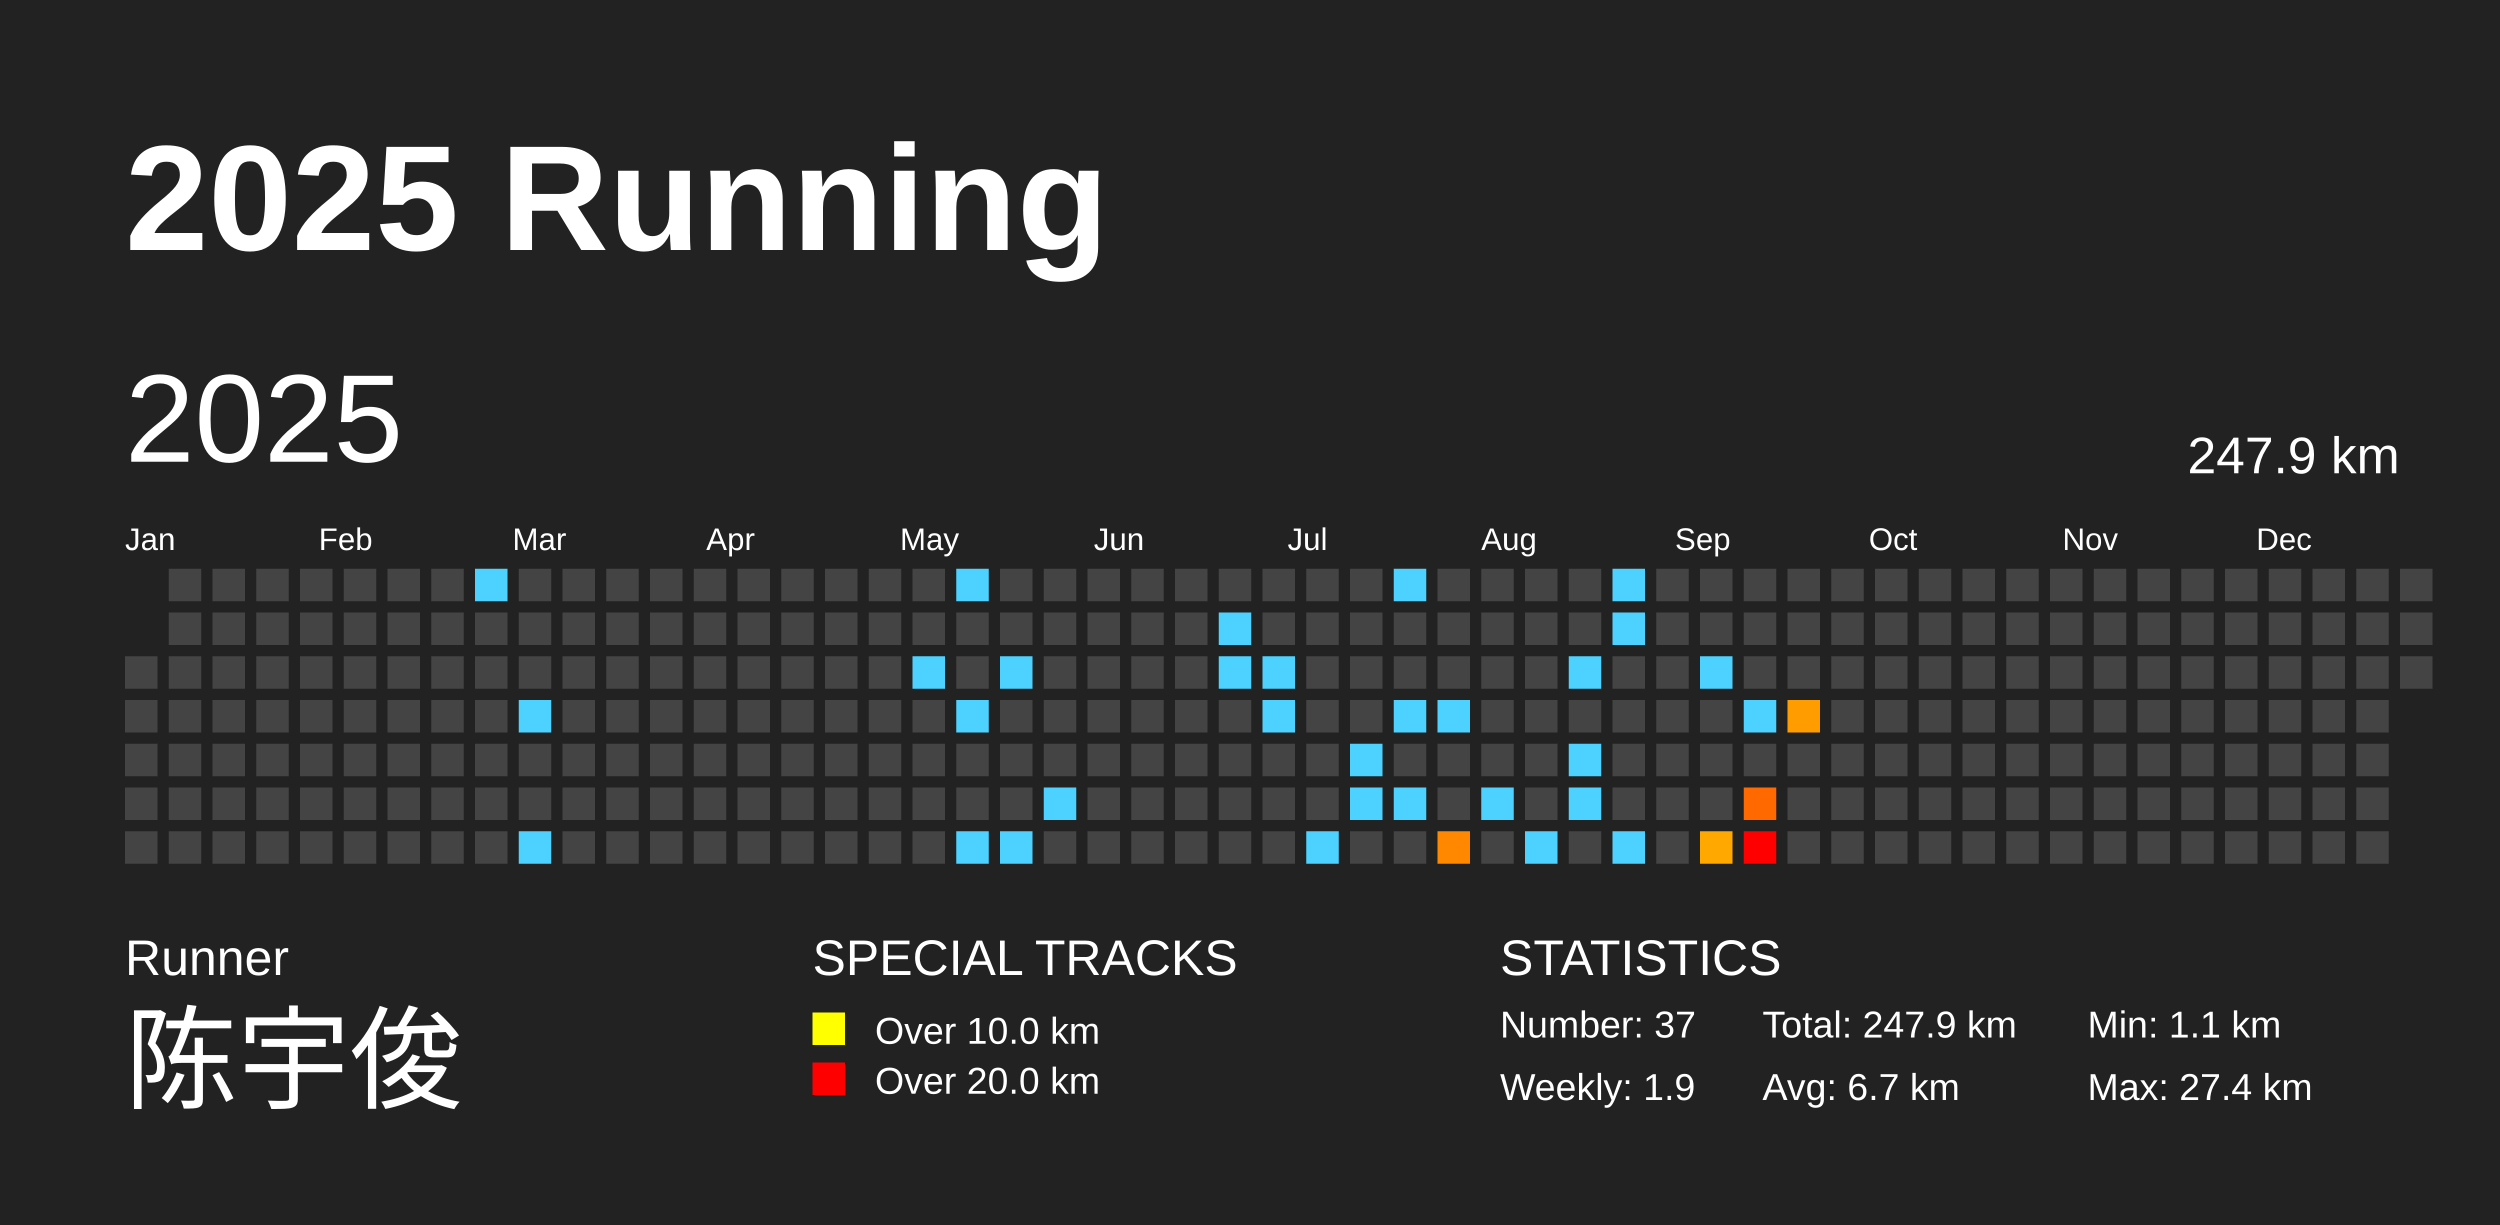
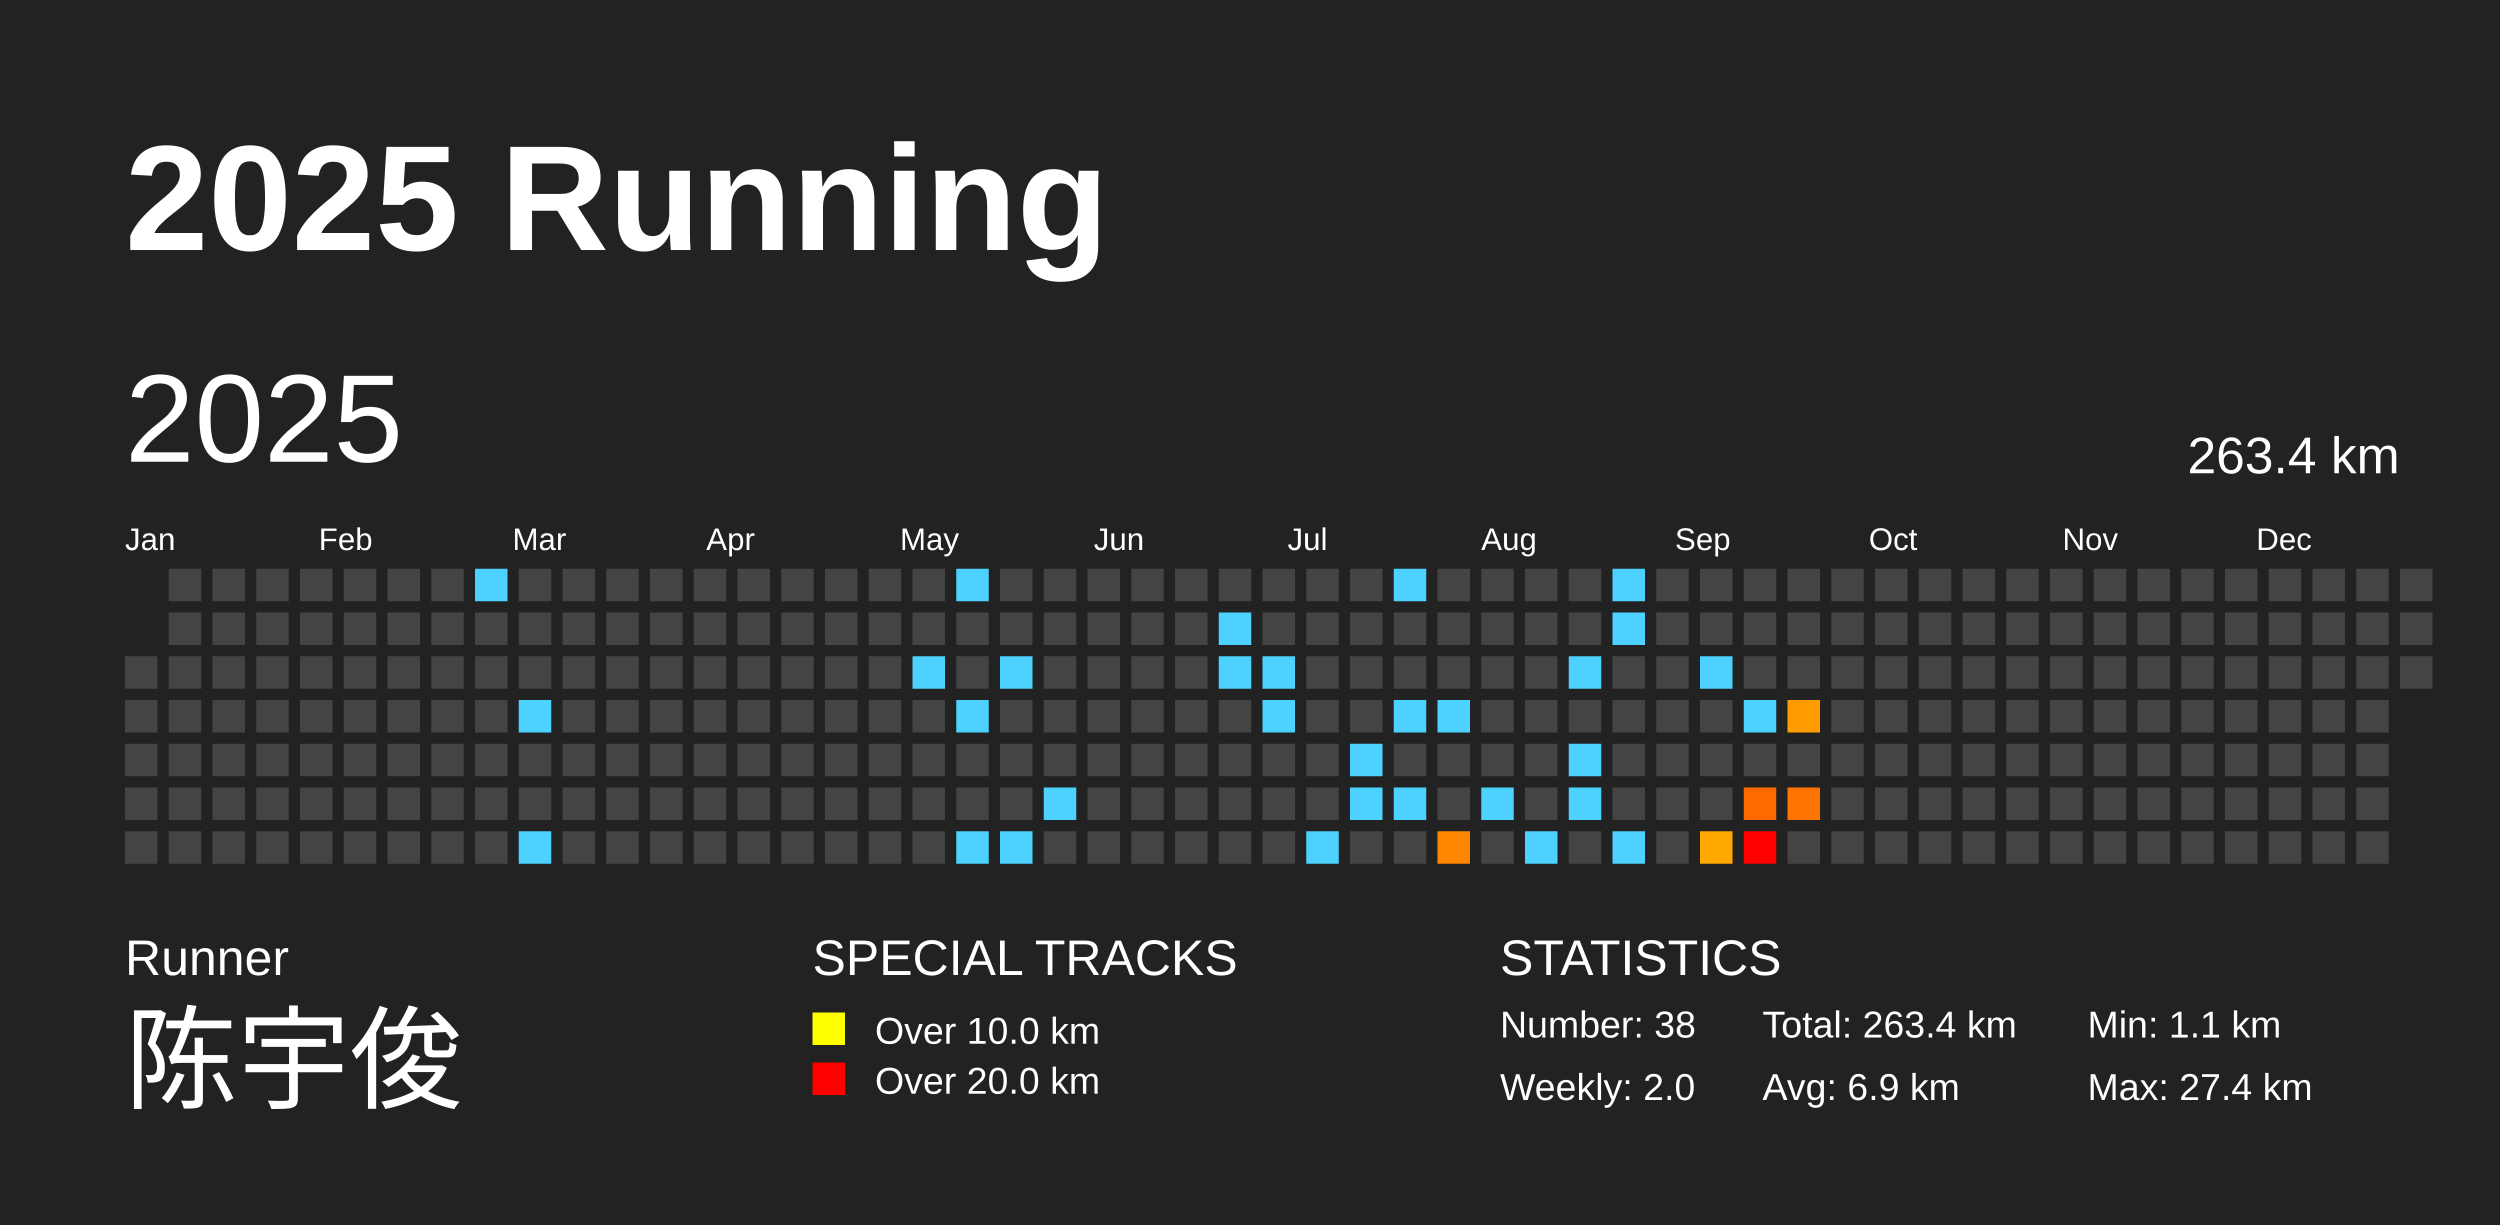
<svg xmlns="http://www.w3.org/2000/svg" baseProfile="full" height="98mm" version="1.1" viewBox="0,0,200,98" width="200mm">
  <defs />
  <rect fill="#222222" height="98" width="200" x="0" y="0" />
  <text fill="#FFFFFF" style="font-size:12px; font-family:Arial; font-weight:bold;" x="10" y="20">2025 Running</text>
  <text fill="#FFFFFF" style="font-size:4px; font-family:Arial" x="10" y="78">Runner</text>
  <text fill="#FFFFFF" style="font-size:9px; font-family:Arial" x="10" y="88">陈宇俊</text>
  <text fill="#FFFFFF" style="font-size:4px; font-family:Arial" x="65" y="78">SPECIAL TRACKS</text>
  <rect fill="yellow" height="2.6" width="2.6" x="65" y="81" />
  <text fill="#FFFFFF" style="font-size:3px; font-family:Arial" x="70" y="83.5">Over 10.0 km</text>
  <rect fill="red" height="2.6" width="2.6" x="65" y="85" />
  <text fill="#FFFFFF" style="font-size:3px; font-family:Arial" x="70" y="87.5">Over 20.0 km</text>
  <text fill="#FFFFFF" style="font-size:4px; font-family:Arial" x="120" y="78">STATISTICS</text>
-   <text fill="#FFFFFF" style="font-size:3px; font-family:Arial" x="120" y="83">Number: 37</text>
-   <text fill="#FFFFFF" style="font-size:3px; font-family:Arial" x="120" y="88">Weekly: 1.9</text>
-   <text fill="#FFFFFF" style="font-size:3px; font-family:Arial" x="141" y="83">Total: 247.9 km</text>
-   <text fill="#FFFFFF" style="font-size:3px; font-family:Arial" x="141" y="88">Avg: 6.7 km</text>
+   <text fill="#FFFFFF" style="font-size:3px; font-family:Arial" x="120" y="83">Number: 38</text>
+   <text fill="#FFFFFF" style="font-size:3px; font-family:Arial" x="120" y="88">Weekly: 2.0</text>
+   <text fill="#FFFFFF" style="font-size:3px; font-family:Arial" x="141" y="83">Total: 263.4 km</text>
+   <text fill="#FFFFFF" style="font-size:3px; font-family:Arial" x="141" y="88">Avg: 6.9 km</text>
  <text fill="#FFFFFF" style="font-size:3px; font-family:Arial" x="167" y="83">Min: 1.1 km</text>
  <text fill="#FFFFFF" style="font-size:3px; font-family:Arial" x="167" y="88">Max: 27.4 km</text>
  <text dominant-baseline="hanging" fill="#FFFFFF" style="font-size:10.0px; font-family:Arial;" x="10" y="30">2025</text>
-   <text dominant-baseline="hanging" fill="#FFFFFF" style="font-size:4.125px; font-family:Arial;" x="175" y="35">247.9 km</text>
+   <text dominant-baseline="hanging" fill="#FFFFFF" style="font-size:4.125px; font-family:Arial;" x="175" y="35">263.4 km</text>
  <text fill="#FFFFFF" style="font-size:2.5px; font-family:Arial" x="10.0" y="44">Jan</text>
  <text fill="#FFFFFF" style="font-size:2.5px; font-family:Arial" x="25.5" y="44">Feb</text>
  <text fill="#FFFFFF" style="font-size:2.5px; font-family:Arial" x="41.0" y="44">Mar</text>
  <text fill="#FFFFFF" style="font-size:2.5px; font-family:Arial" x="56.5" y="44">Apr</text>
  <text fill="#FFFFFF" style="font-size:2.5px; font-family:Arial" x="72.0" y="44">May</text>
  <text fill="#FFFFFF" style="font-size:2.5px; font-family:Arial" x="87.5" y="44">Jun</text>
  <text fill="#FFFFFF" style="font-size:2.5px; font-family:Arial" x="103.0" y="44">Jul</text>
  <text fill="#FFFFFF" style="font-size:2.5px; font-family:Arial" x="118.5" y="44">Aug</text>
  <text fill="#FFFFFF" style="font-size:2.5px; font-family:Arial" x="134.0" y="44">Sep</text>
  <text fill="#FFFFFF" style="font-size:2.5px; font-family:Arial" x="149.5" y="44">Oct</text>
  <text fill="#FFFFFF" style="font-size:2.5px; font-family:Arial" x="165.0" y="44">Nov</text>
  <text fill="#FFFFFF" style="font-size:2.5px; font-family:Arial" x="180.5" y="44">Dec</text>
  <rect fill="#444444" height="2.6" width="2.6" x="10.0" y="52.5" />
  <rect fill="#444444" height="2.6" width="2.6" x="10.0" y="56.0" />
  <rect fill="#444444" height="2.6" width="2.6" x="10.0" y="59.5" />
  <rect fill="#444444" height="2.6" width="2.6" x="10.0" y="63.0" />
  <rect fill="#444444" height="2.6" width="2.6" x="10.0" y="66.5" />
  <rect fill="#444444" height="2.6" width="2.6" x="13.5" y="45.5" />
  <rect fill="#444444" height="2.6" width="2.6" x="13.5" y="49.0" />
  <rect fill="#444444" height="2.6" width="2.6" x="13.5" y="52.5" />
  <rect fill="#444444" height="2.6" width="2.6" x="13.5" y="56.0" />
  <rect fill="#444444" height="2.6" width="2.6" x="13.5" y="59.5" />
  <rect fill="#444444" height="2.6" width="2.6" x="13.5" y="63.0" />
  <rect fill="#444444" height="2.6" width="2.6" x="13.5" y="66.5" />
  <rect fill="#444444" height="2.6" width="2.6" x="17.0" y="45.5" />
  <rect fill="#444444" height="2.6" width="2.6" x="17.0" y="49.0" />
  <rect fill="#444444" height="2.6" width="2.6" x="17.0" y="52.5" />
  <rect fill="#444444" height="2.6" width="2.6" x="17.0" y="56.0" />
  <rect fill="#444444" height="2.6" width="2.6" x="17.0" y="59.5" />
  <rect fill="#444444" height="2.6" width="2.6" x="17.0" y="63.0" />
  <rect fill="#444444" height="2.6" width="2.6" x="17.0" y="66.5" />
  <rect fill="#444444" height="2.6" width="2.6" x="20.5" y="45.5" />
  <rect fill="#444444" height="2.6" width="2.6" x="20.5" y="49.0" />
  <rect fill="#444444" height="2.6" width="2.6" x="20.5" y="52.5" />
  <rect fill="#444444" height="2.6" width="2.6" x="20.5" y="56.0" />
  <rect fill="#444444" height="2.6" width="2.6" x="20.5" y="59.5" />
  <rect fill="#444444" height="2.6" width="2.6" x="20.5" y="63.0" />
  <rect fill="#444444" height="2.6" width="2.6" x="20.5" y="66.5" />
  <rect fill="#444444" height="2.6" width="2.6" x="24.0" y="45.5" />
  <rect fill="#444444" height="2.6" width="2.6" x="24.0" y="49.0" />
  <rect fill="#444444" height="2.6" width="2.6" x="24.0" y="52.5" />
  <rect fill="#444444" height="2.6" width="2.6" x="24.0" y="56.0" />
  <rect fill="#444444" height="2.6" width="2.6" x="24.0" y="59.5" />
  <rect fill="#444444" height="2.6" width="2.6" x="24.0" y="63.0" />
  <rect fill="#444444" height="2.6" width="2.6" x="24.0" y="66.5" />
  <rect fill="#444444" height="2.6" width="2.6" x="27.5" y="45.5" />
  <rect fill="#444444" height="2.6" width="2.6" x="27.5" y="49.0" />
  <rect fill="#444444" height="2.6" width="2.6" x="27.5" y="52.5" />
  <rect fill="#444444" height="2.6" width="2.6" x="27.5" y="56.0" />
  <rect fill="#444444" height="2.6" width="2.6" x="27.5" y="59.5" />
  <rect fill="#444444" height="2.6" width="2.6" x="27.5" y="63.0" />
  <rect fill="#444444" height="2.6" width="2.6" x="27.5" y="66.5" />
  <rect fill="#444444" height="2.6" width="2.6" x="31.0" y="45.5" />
  <rect fill="#444444" height="2.6" width="2.6" x="31.0" y="49.0" />
  <rect fill="#444444" height="2.6" width="2.6" x="31.0" y="52.5" />
  <rect fill="#444444" height="2.6" width="2.6" x="31.0" y="56.0" />
  <rect fill="#444444" height="2.6" width="2.6" x="31.0" y="59.5" />
  <rect fill="#444444" height="2.6" width="2.6" x="31.0" y="63.0" />
  <rect fill="#444444" height="2.6" width="2.6" x="31.0" y="66.5" />
  <rect fill="#444444" height="2.6" width="2.6" x="34.5" y="45.5" />
  <rect fill="#444444" height="2.6" width="2.6" x="34.5" y="49.0" />
  <rect fill="#444444" height="2.6" width="2.6" x="34.5" y="52.5" />
  <rect fill="#444444" height="2.6" width="2.6" x="34.5" y="56.0" />
  <rect fill="#444444" height="2.6" width="2.6" x="34.5" y="59.5" />
  <rect fill="#444444" height="2.6" width="2.6" x="34.5" y="63.0" />
  <rect fill="#444444" height="2.6" width="2.6" x="34.5" y="66.5" />
  <rect fill="#4dd2ff" height="2.6" width="2.6" x="38.0" y="45.5" />
  <rect fill="#444444" height="2.6" width="2.6" x="38.0" y="49.0" />
  <rect fill="#444444" height="2.6" width="2.6" x="38.0" y="52.5" />
  <rect fill="#444444" height="2.6" width="2.6" x="38.0" y="56.0" />
  <rect fill="#444444" height="2.6" width="2.6" x="38.0" y="59.5" />
  <rect fill="#444444" height="2.6" width="2.6" x="38.0" y="63.0" />
  <rect fill="#444444" height="2.6" width="2.6" x="38.0" y="66.5" />
  <rect fill="#444444" height="2.6" width="2.6" x="41.5" y="45.5" />
  <rect fill="#444444" height="2.6" width="2.6" x="41.5" y="49.0" />
  <rect fill="#444444" height="2.6" width="2.6" x="41.5" y="52.5" />
  <rect fill="#4dd2ff" height="2.6" width="2.6" x="41.5" y="56.0" />
  <rect fill="#444444" height="2.6" width="2.6" x="41.5" y="59.5" />
  <rect fill="#444444" height="2.6" width="2.6" x="41.5" y="63.0" />
  <rect fill="#4dd2ff" height="2.6" width="2.6" x="41.5" y="66.5" />
  <rect fill="#444444" height="2.6" width="2.6" x="45.0" y="45.5" />
  <rect fill="#444444" height="2.6" width="2.6" x="45.0" y="49.0" />
  <rect fill="#444444" height="2.6" width="2.6" x="45.0" y="52.5" />
  <rect fill="#444444" height="2.6" width="2.6" x="45.0" y="56.0" />
  <rect fill="#444444" height="2.6" width="2.6" x="45.0" y="59.5" />
  <rect fill="#444444" height="2.6" width="2.6" x="45.0" y="63.0" />
  <rect fill="#444444" height="2.6" width="2.6" x="45.0" y="66.5" />
  <rect fill="#444444" height="2.6" width="2.6" x="48.5" y="45.5" />
  <rect fill="#444444" height="2.6" width="2.6" x="48.5" y="49.0" />
  <rect fill="#444444" height="2.6" width="2.6" x="48.5" y="52.5" />
  <rect fill="#444444" height="2.6" width="2.6" x="48.5" y="56.0" />
  <rect fill="#444444" height="2.6" width="2.6" x="48.5" y="59.5" />
  <rect fill="#444444" height="2.6" width="2.6" x="48.5" y="63.0" />
  <rect fill="#444444" height="2.6" width="2.6" x="48.5" y="66.5" />
  <rect fill="#444444" height="2.6" width="2.6" x="52.0" y="45.5" />
  <rect fill="#444444" height="2.6" width="2.6" x="52.0" y="49.0" />
  <rect fill="#444444" height="2.6" width="2.6" x="52.0" y="52.5" />
  <rect fill="#444444" height="2.6" width="2.6" x="52.0" y="56.0" />
  <rect fill="#444444" height="2.6" width="2.6" x="52.0" y="59.5" />
  <rect fill="#444444" height="2.6" width="2.6" x="52.0" y="63.0" />
  <rect fill="#444444" height="2.6" width="2.6" x="52.0" y="66.5" />
  <rect fill="#444444" height="2.6" width="2.6" x="55.5" y="45.5" />
  <rect fill="#444444" height="2.6" width="2.6" x="55.5" y="49.0" />
  <rect fill="#444444" height="2.6" width="2.6" x="55.5" y="52.5" />
  <rect fill="#444444" height="2.6" width="2.6" x="55.5" y="56.0" />
  <rect fill="#444444" height="2.6" width="2.6" x="55.5" y="59.5" />
  <rect fill="#444444" height="2.6" width="2.6" x="55.5" y="63.0" />
  <rect fill="#444444" height="2.6" width="2.6" x="55.5" y="66.5" />
  <rect fill="#444444" height="2.6" width="2.6" x="59.0" y="45.5" />
  <rect fill="#444444" height="2.6" width="2.6" x="59.0" y="49.0" />
  <rect fill="#444444" height="2.6" width="2.6" x="59.0" y="52.5" />
  <rect fill="#444444" height="2.6" width="2.6" x="59.0" y="56.0" />
  <rect fill="#444444" height="2.6" width="2.6" x="59.0" y="59.5" />
  <rect fill="#444444" height="2.6" width="2.6" x="59.0" y="63.0" />
  <rect fill="#444444" height="2.6" width="2.6" x="59.0" y="66.5" />
  <rect fill="#444444" height="2.6" width="2.6" x="62.5" y="45.5" />
  <rect fill="#444444" height="2.6" width="2.6" x="62.5" y="49.0" />
  <rect fill="#444444" height="2.6" width="2.6" x="62.5" y="52.5" />
  <rect fill="#444444" height="2.6" width="2.6" x="62.5" y="56.0" />
  <rect fill="#444444" height="2.6" width="2.6" x="62.5" y="59.5" />
  <rect fill="#444444" height="2.6" width="2.6" x="62.5" y="63.0" />
  <rect fill="#444444" height="2.6" width="2.6" x="62.5" y="66.5" />
  <rect fill="#444444" height="2.6" width="2.6" x="66.0" y="45.5" />
  <rect fill="#444444" height="2.6" width="2.6" x="66.0" y="49.0" />
  <rect fill="#444444" height="2.6" width="2.6" x="66.0" y="52.5" />
  <rect fill="#444444" height="2.6" width="2.6" x="66.0" y="56.0" />
  <rect fill="#444444" height="2.6" width="2.6" x="66.0" y="59.5" />
  <rect fill="#444444" height="2.6" width="2.6" x="66.0" y="63.0" />
  <rect fill="#444444" height="2.6" width="2.6" x="66.0" y="66.5" />
  <rect fill="#444444" height="2.6" width="2.6" x="69.5" y="45.5" />
  <rect fill="#444444" height="2.6" width="2.6" x="69.5" y="49.0" />
  <rect fill="#444444" height="2.6" width="2.6" x="69.5" y="52.5" />
  <rect fill="#444444" height="2.6" width="2.6" x="69.5" y="56.0" />
  <rect fill="#444444" height="2.6" width="2.6" x="69.5" y="59.5" />
  <rect fill="#444444" height="2.6" width="2.6" x="69.5" y="63.0" />
  <rect fill="#444444" height="2.6" width="2.6" x="69.5" y="66.5" />
  <rect fill="#444444" height="2.6" width="2.6" x="73.0" y="45.5" />
  <rect fill="#444444" height="2.6" width="2.6" x="73.0" y="49.0" />
  <rect fill="#4dd2ff" height="2.6" width="2.6" x="73.0" y="52.5" />
  <rect fill="#444444" height="2.6" width="2.6" x="73.0" y="56.0" />
  <rect fill="#444444" height="2.6" width="2.6" x="73.0" y="59.5" />
  <rect fill="#444444" height="2.6" width="2.6" x="73.0" y="63.0" />
  <rect fill="#444444" height="2.6" width="2.6" x="73.0" y="66.5" />
  <rect fill="#4dd2ff" height="2.6" width="2.6" x="76.5" y="45.5" />
  <rect fill="#444444" height="2.6" width="2.6" x="76.5" y="49.0" />
  <rect fill="#444444" height="2.6" width="2.6" x="76.5" y="52.5" />
  <rect fill="#4dd2ff" height="2.6" width="2.6" x="76.5" y="56.0" />
  <rect fill="#444444" height="2.6" width="2.6" x="76.5" y="59.5" />
  <rect fill="#444444" height="2.6" width="2.6" x="76.5" y="63.0" />
  <rect fill="#4dd2ff" height="2.6" width="2.6" x="76.5" y="66.5" />
  <rect fill="#444444" height="2.6" width="2.6" x="80.0" y="45.5" />
  <rect fill="#444444" height="2.6" width="2.6" x="80.0" y="49.0" />
  <rect fill="#4dd2ff" height="2.6" width="2.6" x="80.0" y="52.5" />
  <rect fill="#444444" height="2.6" width="2.6" x="80.0" y="56.0" />
  <rect fill="#444444" height="2.6" width="2.6" x="80.0" y="59.5" />
  <rect fill="#444444" height="2.6" width="2.6" x="80.0" y="63.0" />
  <rect fill="#4dd2ff" height="2.6" width="2.6" x="80.0" y="66.5" />
  <rect fill="#444444" height="2.6" width="2.6" x="83.5" y="45.5" />
  <rect fill="#444444" height="2.6" width="2.6" x="83.5" y="49.0" />
  <rect fill="#444444" height="2.6" width="2.6" x="83.5" y="52.5" />
  <rect fill="#444444" height="2.6" width="2.6" x="83.5" y="56.0" />
  <rect fill="#444444" height="2.6" width="2.6" x="83.5" y="59.5" />
  <rect fill="#4dd2ff" height="2.6" width="2.6" x="83.5" y="63.0" />
  <rect fill="#444444" height="2.6" width="2.6" x="83.5" y="66.5" />
  <rect fill="#444444" height="2.6" width="2.6" x="87.0" y="45.5" />
  <rect fill="#444444" height="2.6" width="2.6" x="87.0" y="49.0" />
  <rect fill="#444444" height="2.6" width="2.6" x="87.0" y="52.5" />
  <rect fill="#444444" height="2.6" width="2.6" x="87.0" y="56.0" />
  <rect fill="#444444" height="2.6" width="2.6" x="87.0" y="59.5" />
  <rect fill="#444444" height="2.6" width="2.6" x="87.0" y="63.0" />
  <rect fill="#444444" height="2.6" width="2.6" x="87.0" y="66.5" />
  <rect fill="#444444" height="2.6" width="2.6" x="90.5" y="45.5" />
  <rect fill="#444444" height="2.6" width="2.6" x="90.5" y="49.0" />
  <rect fill="#444444" height="2.6" width="2.6" x="90.5" y="52.5" />
  <rect fill="#444444" height="2.6" width="2.6" x="90.5" y="56.0" />
  <rect fill="#444444" height="2.6" width="2.6" x="90.5" y="59.5" />
  <rect fill="#444444" height="2.6" width="2.6" x="90.5" y="63.0" />
  <rect fill="#444444" height="2.6" width="2.6" x="90.5" y="66.5" />
  <rect fill="#444444" height="2.6" width="2.6" x="94.0" y="45.5" />
  <rect fill="#444444" height="2.6" width="2.6" x="94.0" y="49.0" />
  <rect fill="#444444" height="2.6" width="2.6" x="94.0" y="52.5" />
  <rect fill="#444444" height="2.6" width="2.6" x="94.0" y="56.0" />
  <rect fill="#444444" height="2.6" width="2.6" x="94.0" y="59.5" />
  <rect fill="#444444" height="2.6" width="2.6" x="94.0" y="63.0" />
  <rect fill="#444444" height="2.6" width="2.6" x="94.0" y="66.5" />
  <rect fill="#444444" height="2.6" width="2.6" x="97.5" y="45.5" />
  <rect fill="#4dd2ff" height="2.6" width="2.6" x="97.5" y="49.0" />
  <rect fill="#4dd2ff" height="2.6" width="2.6" x="97.5" y="52.5" />
  <rect fill="#444444" height="2.6" width="2.6" x="97.5" y="56.0" />
  <rect fill="#444444" height="2.6" width="2.6" x="97.5" y="59.5" />
  <rect fill="#444444" height="2.6" width="2.6" x="97.5" y="63.0" />
  <rect fill="#444444" height="2.6" width="2.6" x="97.5" y="66.5" />
  <rect fill="#444444" height="2.6" width="2.6" x="101.0" y="45.5" />
  <rect fill="#444444" height="2.6" width="2.6" x="101.0" y="49.0" />
  <rect fill="#4dd2ff" height="2.6" width="2.6" x="101.0" y="52.5" />
  <rect fill="#4dd2ff" height="2.6" width="2.6" x="101.0" y="56.0" />
  <rect fill="#444444" height="2.6" width="2.6" x="101.0" y="59.5" />
  <rect fill="#444444" height="2.6" width="2.6" x="101.0" y="63.0" />
  <rect fill="#444444" height="2.6" width="2.6" x="101.0" y="66.5" />
  <rect fill="#444444" height="2.6" width="2.6" x="104.5" y="45.5" />
  <rect fill="#444444" height="2.6" width="2.6" x="104.5" y="49.0" />
  <rect fill="#444444" height="2.6" width="2.6" x="104.5" y="52.5" />
  <rect fill="#444444" height="2.6" width="2.6" x="104.5" y="56.0" />
  <rect fill="#444444" height="2.6" width="2.6" x="104.5" y="59.5" />
  <rect fill="#444444" height="2.6" width="2.6" x="104.5" y="63.0" />
  <rect fill="#4dd2ff" height="2.6" width="2.6" x="104.5" y="66.5" />
  <rect fill="#444444" height="2.6" width="2.6" x="108.0" y="45.5" />
  <rect fill="#444444" height="2.6" width="2.6" x="108.0" y="49.0" />
  <rect fill="#444444" height="2.6" width="2.6" x="108.0" y="52.5" />
  <rect fill="#444444" height="2.6" width="2.6" x="108.0" y="56.0" />
  <rect fill="#4dd2ff" height="2.6" width="2.6" x="108.0" y="59.5" />
  <rect fill="#4dd2ff" height="2.6" width="2.6" x="108.0" y="63.0" />
  <rect fill="#444444" height="2.6" width="2.6" x="108.0" y="66.5" />
  <rect fill="#4dd2ff" height="2.6" width="2.6" x="111.5" y="45.5" />
  <rect fill="#444444" height="2.6" width="2.6" x="111.5" y="49.0" />
  <rect fill="#444444" height="2.6" width="2.6" x="111.5" y="52.5" />
  <rect fill="#4dd2ff" height="2.6" width="2.6" x="111.5" y="56.0" />
  <rect fill="#444444" height="2.6" width="2.6" x="111.5" y="59.5" />
  <rect fill="#4dd2ff" height="2.6" width="2.6" x="111.5" y="63.0" />
  <rect fill="#444444" height="2.6" width="2.6" x="111.5" y="66.5" />
  <rect fill="#444444" height="2.6" width="2.6" x="115.0" y="45.5" />
  <rect fill="#444444" height="2.6" width="2.6" x="115.0" y="49.0" />
  <rect fill="#444444" height="2.6" width="2.6" x="115.0" y="52.5" />
  <rect fill="#4dd2ff" height="2.6" width="2.6" x="115.0" y="56.0" />
  <rect fill="#444444" height="2.6" width="2.6" x="115.0" y="59.5" />
  <rect fill="#444444" height="2.6" width="2.6" x="115.0" y="63.0" />
  <rect fill="#ff8800" height="2.6" width="2.6" x="115.0" y="66.5" />
  <rect fill="#444444" height="2.6" width="2.6" x="118.5" y="45.5" />
  <rect fill="#444444" height="2.6" width="2.6" x="118.5" y="49.0" />
  <rect fill="#444444" height="2.6" width="2.6" x="118.5" y="52.5" />
  <rect fill="#444444" height="2.6" width="2.6" x="118.5" y="56.0" />
  <rect fill="#444444" height="2.6" width="2.6" x="118.5" y="59.5" />
  <rect fill="#4dd2ff" height="2.6" width="2.6" x="118.5" y="63.0" />
  <rect fill="#444444" height="2.6" width="2.6" x="118.5" y="66.5" />
  <rect fill="#444444" height="2.6" width="2.6" x="122.0" y="45.5" />
  <rect fill="#444444" height="2.6" width="2.6" x="122.0" y="49.0" />
  <rect fill="#444444" height="2.6" width="2.6" x="122.0" y="52.5" />
  <rect fill="#444444" height="2.6" width="2.6" x="122.0" y="56.0" />
  <rect fill="#444444" height="2.6" width="2.6" x="122.0" y="59.5" />
  <rect fill="#444444" height="2.6" width="2.6" x="122.0" y="63.0" />
  <rect fill="#4dd2ff" height="2.6" width="2.6" x="122.0" y="66.5" />
  <rect fill="#444444" height="2.6" width="2.6" x="125.5" y="45.5" />
  <rect fill="#444444" height="2.6" width="2.6" x="125.5" y="49.0" />
  <rect fill="#4dd2ff" height="2.6" width="2.6" x="125.5" y="52.5" />
  <rect fill="#444444" height="2.6" width="2.6" x="125.5" y="56.0" />
  <rect fill="#4dd2ff" height="2.6" width="2.6" x="125.5" y="59.5" />
  <rect fill="#4dd2ff" height="2.6" width="2.6" x="125.5" y="63.0" />
  <rect fill="#444444" height="2.6" width="2.6" x="125.5" y="66.5" />
  <rect fill="#4dd2ff" height="2.6" width="2.6" x="129.0" y="45.5" />
  <rect fill="#4dd2ff" height="2.6" width="2.6" x="129.0" y="49.0" />
  <rect fill="#444444" height="2.6" width="2.6" x="129.0" y="52.5" />
  <rect fill="#444444" height="2.6" width="2.6" x="129.0" y="56.0" />
  <rect fill="#444444" height="2.6" width="2.6" x="129.0" y="59.5" />
  <rect fill="#444444" height="2.6" width="2.6" x="129.0" y="63.0" />
  <rect fill="#4dd2ff" height="2.6" width="2.6" x="129.0" y="66.5" />
  <rect fill="#444444" height="2.6" width="2.6" x="132.5" y="45.5" />
  <rect fill="#444444" height="2.6" width="2.6" x="132.5" y="49.0" />
  <rect fill="#444444" height="2.6" width="2.6" x="132.5" y="52.5" />
  <rect fill="#444444" height="2.6" width="2.6" x="132.5" y="56.0" />
  <rect fill="#444444" height="2.6" width="2.6" x="132.5" y="59.5" />
  <rect fill="#444444" height="2.6" width="2.6" x="132.5" y="63.0" />
  <rect fill="#444444" height="2.6" width="2.6" x="132.5" y="66.5" />
  <rect fill="#444444" height="2.6" width="2.6" x="136.0" y="45.5" />
  <rect fill="#444444" height="2.6" width="2.6" x="136.0" y="49.0" />
  <rect fill="#4dd2ff" height="2.6" width="2.6" x="136.0" y="52.5" />
  <rect fill="#444444" height="2.6" width="2.6" x="136.0" y="56.0" />
  <rect fill="#444444" height="2.6" width="2.6" x="136.0" y="59.5" />
  <rect fill="#444444" height="2.6" width="2.6" x="136.0" y="63.0" />
  <rect fill="#ffa800" height="2.6" width="2.6" x="136.0" y="66.5" />
  <rect fill="#444444" height="2.6" width="2.6" x="139.5" y="45.5" />
  <rect fill="#444444" height="2.6" width="2.6" x="139.5" y="49.0" />
  <rect fill="#444444" height="2.6" width="2.6" x="139.5" y="52.5" />
  <rect fill="#4dd2ff" height="2.6" width="2.6" x="139.5" y="56.0" />
  <rect fill="#444444" height="2.6" width="2.6" x="139.5" y="59.5" />
  <rect fill="#ff6900" height="2.6" width="2.6" x="139.5" y="63.0" />
  <rect fill="red" height="2.6" width="2.6" x="139.5" y="66.5" />
  <rect fill="#444444" height="2.6" width="2.6" x="143.0" y="45.5" />
  <rect fill="#444444" height="2.6" width="2.6" x="143.0" y="49.0" />
  <rect fill="#444444" height="2.6" width="2.6" x="143.0" y="52.5" />
  <rect fill="#ff9d00" height="2.6" width="2.6" x="143.0" y="56.0" />
  <rect fill="#444444" height="2.6" width="2.6" x="143.0" y="59.5" />
-   <rect fill="#444444" height="2.6" width="2.6" x="143.0" y="63.0" />
+   <rect fill="#ff7300" height="2.6" width="2.6" x="143.0" y="63.0" />
  <rect fill="#444444" height="2.6" width="2.6" x="143.0" y="66.5" />
  <rect fill="#444444" height="2.6" width="2.6" x="146.5" y="45.5" />
  <rect fill="#444444" height="2.6" width="2.6" x="146.5" y="49.0" />
  <rect fill="#444444" height="2.6" width="2.6" x="146.5" y="52.5" />
  <rect fill="#444444" height="2.6" width="2.6" x="146.5" y="56.0" />
  <rect fill="#444444" height="2.6" width="2.6" x="146.5" y="59.5" />
  <rect fill="#444444" height="2.6" width="2.6" x="146.5" y="63.0" />
  <rect fill="#444444" height="2.6" width="2.6" x="146.5" y="66.5" />
  <rect fill="#444444" height="2.6" width="2.6" x="150.0" y="45.5" />
  <rect fill="#444444" height="2.6" width="2.6" x="150.0" y="49.0" />
  <rect fill="#444444" height="2.6" width="2.6" x="150.0" y="52.5" />
  <rect fill="#444444" height="2.6" width="2.6" x="150.0" y="56.0" />
  <rect fill="#444444" height="2.6" width="2.6" x="150.0" y="59.5" />
  <rect fill="#444444" height="2.6" width="2.6" x="150.0" y="63.0" />
  <rect fill="#444444" height="2.6" width="2.6" x="150.0" y="66.5" />
  <rect fill="#444444" height="2.6" width="2.6" x="153.5" y="45.5" />
  <rect fill="#444444" height="2.6" width="2.6" x="153.5" y="49.0" />
  <rect fill="#444444" height="2.6" width="2.6" x="153.5" y="52.5" />
  <rect fill="#444444" height="2.6" width="2.6" x="153.5" y="56.0" />
  <rect fill="#444444" height="2.6" width="2.6" x="153.5" y="59.5" />
  <rect fill="#444444" height="2.6" width="2.6" x="153.5" y="63.0" />
  <rect fill="#444444" height="2.6" width="2.6" x="153.5" y="66.5" />
  <rect fill="#444444" height="2.6" width="2.6" x="157.0" y="45.5" />
  <rect fill="#444444" height="2.6" width="2.6" x="157.0" y="49.0" />
  <rect fill="#444444" height="2.6" width="2.6" x="157.0" y="52.5" />
  <rect fill="#444444" height="2.6" width="2.6" x="157.0" y="56.0" />
  <rect fill="#444444" height="2.6" width="2.6" x="157.0" y="59.5" />
  <rect fill="#444444" height="2.6" width="2.6" x="157.0" y="63.0" />
  <rect fill="#444444" height="2.6" width="2.6" x="157.0" y="66.5" />
  <rect fill="#444444" height="2.6" width="2.6" x="160.5" y="45.5" />
  <rect fill="#444444" height="2.6" width="2.6" x="160.5" y="49.0" />
  <rect fill="#444444" height="2.6" width="2.6" x="160.5" y="52.5" />
  <rect fill="#444444" height="2.6" width="2.6" x="160.5" y="56.0" />
  <rect fill="#444444" height="2.6" width="2.6" x="160.5" y="59.5" />
  <rect fill="#444444" height="2.6" width="2.6" x="160.5" y="63.0" />
  <rect fill="#444444" height="2.6" width="2.6" x="160.5" y="66.5" />
  <rect fill="#444444" height="2.6" width="2.6" x="164.0" y="45.5" />
  <rect fill="#444444" height="2.6" width="2.6" x="164.0" y="49.0" />
  <rect fill="#444444" height="2.6" width="2.6" x="164.0" y="52.5" />
  <rect fill="#444444" height="2.6" width="2.6" x="164.0" y="56.0" />
  <rect fill="#444444" height="2.6" width="2.6" x="164.0" y="59.5" />
  <rect fill="#444444" height="2.6" width="2.6" x="164.0" y="63.0" />
  <rect fill="#444444" height="2.6" width="2.6" x="164.0" y="66.5" />
  <rect fill="#444444" height="2.6" width="2.6" x="167.5" y="45.5" />
  <rect fill="#444444" height="2.6" width="2.6" x="167.5" y="49.0" />
  <rect fill="#444444" height="2.6" width="2.6" x="167.5" y="52.5" />
  <rect fill="#444444" height="2.6" width="2.6" x="167.5" y="56.0" />
  <rect fill="#444444" height="2.6" width="2.6" x="167.5" y="59.5" />
  <rect fill="#444444" height="2.6" width="2.6" x="167.5" y="63.0" />
  <rect fill="#444444" height="2.6" width="2.6" x="167.5" y="66.5" />
  <rect fill="#444444" height="2.6" width="2.6" x="171.0" y="45.5" />
  <rect fill="#444444" height="2.6" width="2.6" x="171.0" y="49.0" />
  <rect fill="#444444" height="2.6" width="2.6" x="171.0" y="52.5" />
  <rect fill="#444444" height="2.6" width="2.6" x="171.0" y="56.0" />
  <rect fill="#444444" height="2.6" width="2.6" x="171.0" y="59.5" />
  <rect fill="#444444" height="2.6" width="2.6" x="171.0" y="63.0" />
  <rect fill="#444444" height="2.6" width="2.6" x="171.0" y="66.5" />
  <rect fill="#444444" height="2.6" width="2.6" x="174.5" y="45.5" />
  <rect fill="#444444" height="2.6" width="2.6" x="174.5" y="49.0" />
  <rect fill="#444444" height="2.6" width="2.6" x="174.5" y="52.5" />
  <rect fill="#444444" height="2.6" width="2.6" x="174.5" y="56.0" />
  <rect fill="#444444" height="2.6" width="2.6" x="174.5" y="59.5" />
  <rect fill="#444444" height="2.6" width="2.6" x="174.5" y="63.0" />
  <rect fill="#444444" height="2.6" width="2.6" x="174.5" y="66.5" />
  <rect fill="#444444" height="2.6" width="2.6" x="178.0" y="45.5" />
  <rect fill="#444444" height="2.6" width="2.6" x="178.0" y="49.0" />
  <rect fill="#444444" height="2.6" width="2.6" x="178.0" y="52.5" />
  <rect fill="#444444" height="2.6" width="2.6" x="178.0" y="56.0" />
  <rect fill="#444444" height="2.6" width="2.6" x="178.0" y="59.5" />
  <rect fill="#444444" height="2.6" width="2.6" x="178.0" y="63.0" />
  <rect fill="#444444" height="2.6" width="2.6" x="178.0" y="66.5" />
  <rect fill="#444444" height="2.6" width="2.6" x="181.5" y="45.5" />
  <rect fill="#444444" height="2.6" width="2.6" x="181.5" y="49.0" />
  <rect fill="#444444" height="2.6" width="2.6" x="181.5" y="52.5" />
  <rect fill="#444444" height="2.6" width="2.6" x="181.5" y="56.0" />
  <rect fill="#444444" height="2.6" width="2.6" x="181.5" y="59.5" />
  <rect fill="#444444" height="2.6" width="2.6" x="181.5" y="63.0" />
  <rect fill="#444444" height="2.6" width="2.6" x="181.5" y="66.5" />
  <rect fill="#444444" height="2.6" width="2.6" x="185.0" y="45.5" />
  <rect fill="#444444" height="2.6" width="2.6" x="185.0" y="49.0" />
  <rect fill="#444444" height="2.6" width="2.6" x="185.0" y="52.5" />
  <rect fill="#444444" height="2.6" width="2.6" x="185.0" y="56.0" />
  <rect fill="#444444" height="2.6" width="2.6" x="185.0" y="59.5" />
  <rect fill="#444444" height="2.6" width="2.6" x="185.0" y="63.0" />
  <rect fill="#444444" height="2.6" width="2.6" x="185.0" y="66.5" />
  <rect fill="#444444" height="2.6" width="2.6" x="188.5" y="45.5" />
  <rect fill="#444444" height="2.6" width="2.6" x="188.5" y="49.0" />
  <rect fill="#444444" height="2.6" width="2.6" x="188.5" y="52.5" />
  <rect fill="#444444" height="2.6" width="2.6" x="188.5" y="56.0" />
  <rect fill="#444444" height="2.6" width="2.6" x="188.5" y="59.5" />
  <rect fill="#444444" height="2.6" width="2.6" x="188.5" y="63.0" />
  <rect fill="#444444" height="2.6" width="2.6" x="188.5" y="66.5" />
  <rect fill="#444444" height="2.6" width="2.6" x="192.0" y="45.5" />
  <rect fill="#444444" height="2.6" width="2.6" x="192.0" y="49.0" />
  <rect fill="#444444" height="2.6" width="2.6" x="192.0" y="52.5" />
</svg>
